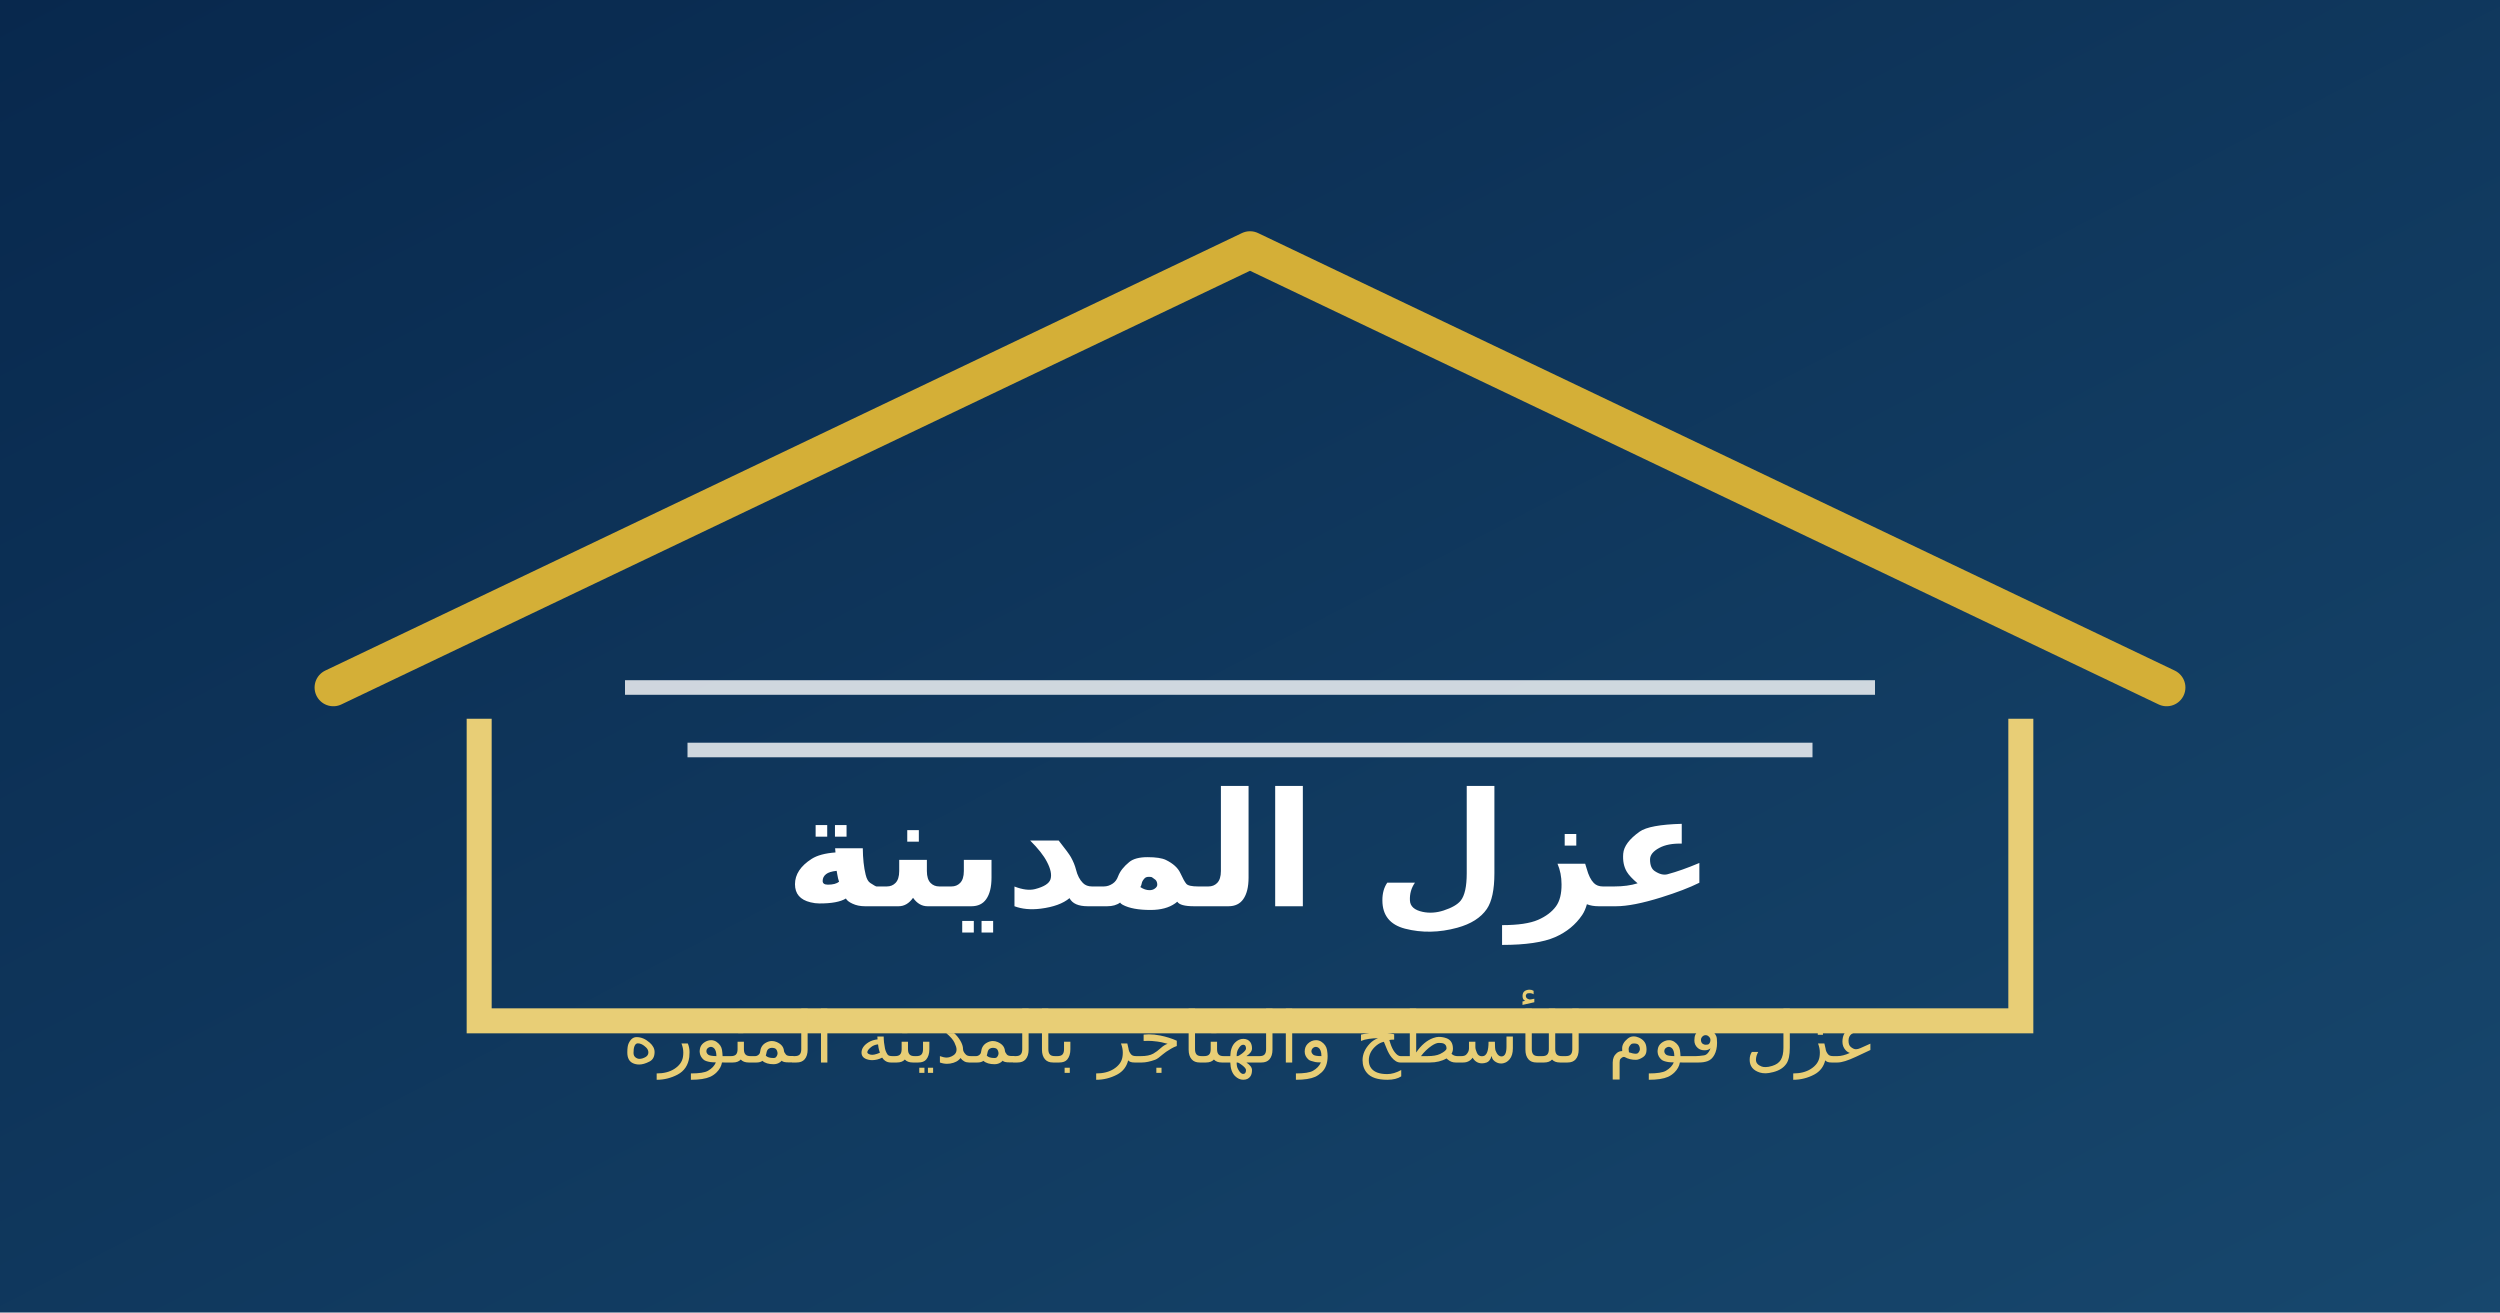
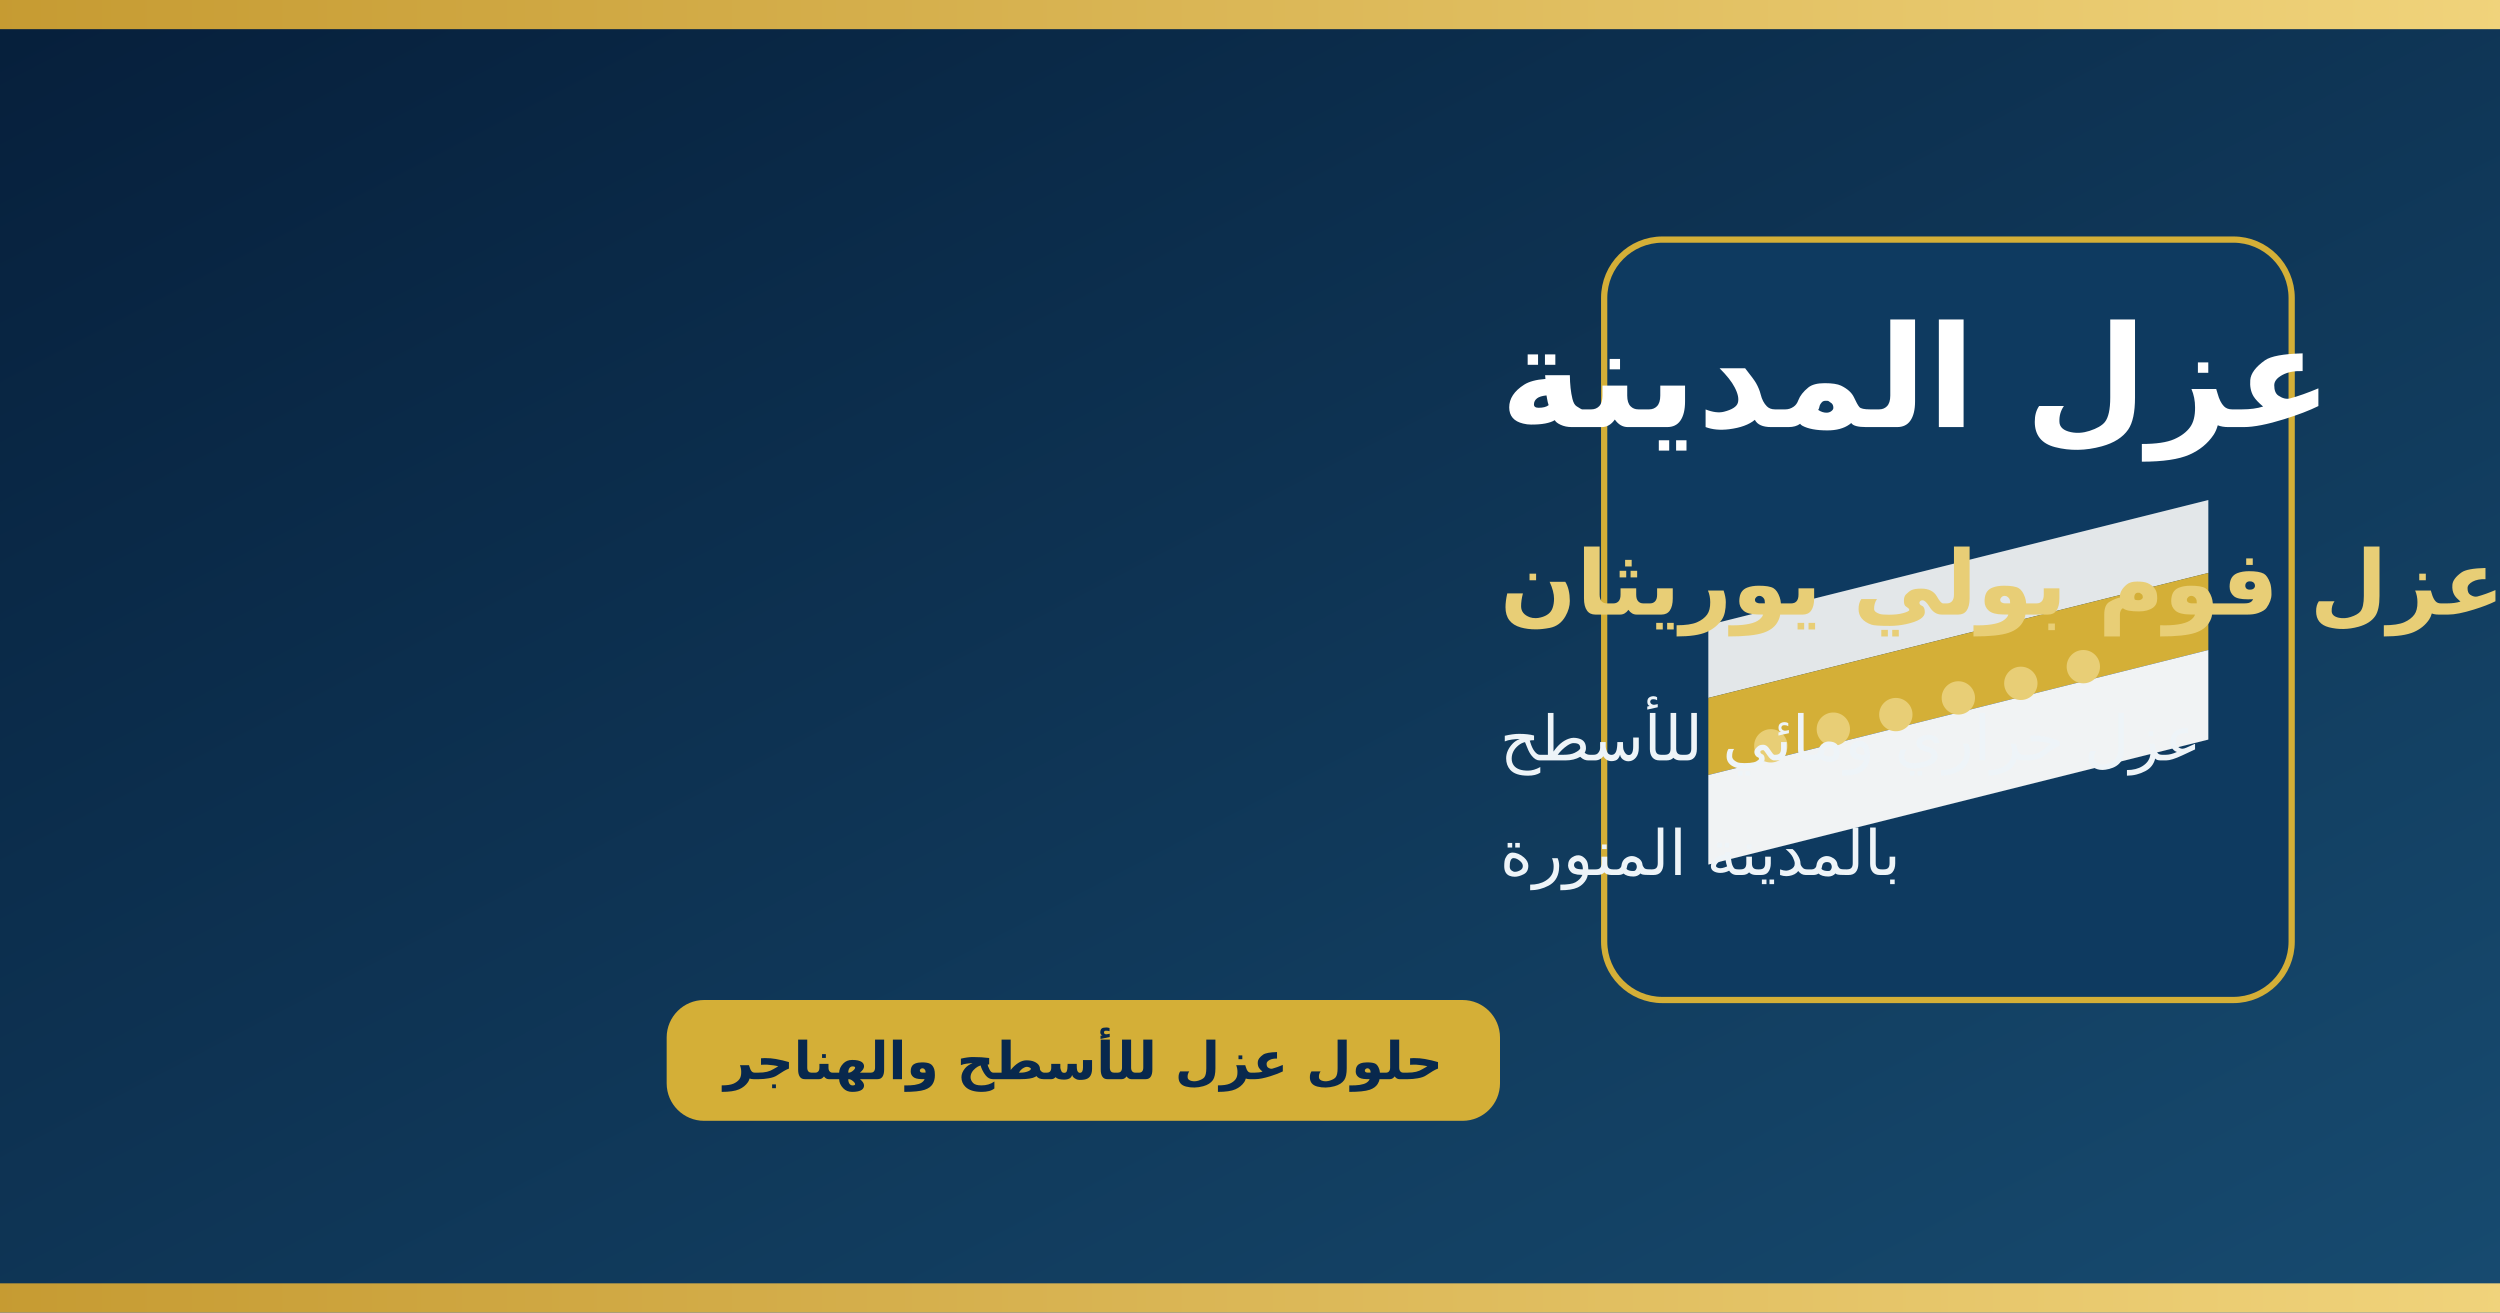
<svg xmlns="http://www.w3.org/2000/svg" width="1200" height="630" viewBox="0 0 1200 630">
  <defs>
-     <linearGradient id="g" x1="0" y1="0" x2="1" y2="1">
-       <stop stop-color="#08284d" />
-       <stop offset="1" stop-color="#17476d" />
+     <linearGradient id="bg" x1="0" y1="0" x2="1" y2="1">
+       <stop stop-color="#061f3b" />
+       <stop offset="1" stop-color="#174b70" />
+     </linearGradient>
+     <linearGradient id="gold" x1="0" y1="0" x2="1" y2="0">
+       <stop stop-color="#c69b32" />
+       <stop offset="1" stop-color="#f0d37b" />
    </linearGradient>
  </defs>
-   <rect width="1200" height="630" fill="url(#g)" />
-   <path d="M160 330 600 120l440 210" fill="none" stroke="#d4af37" stroke-width="18" stroke-linecap="round" stroke-linejoin="round" />
-   <path d="M230 345v145h740V345" fill="none" stroke="#e8ce76" stroke-width="12" />
-   <path d="M300 330h600M330 360h540" stroke="#fff" stroke-width="7" opacity=".8" />
-   <text x="600" y="435" fill="#fff" font-family="Tahoma,Arial,sans-serif" font-size="76" font-weight="bold" text-anchor="middle">عزل المدينة</text>
-   <text x="600" y="510" fill="#e8ce76" font-family="Tahoma,Arial,sans-serif" font-size="34" text-anchor="middle">عزل فوم للأسطح والهناجر بالمدينة المنورة</text>
+   <rect width="1200" height="630" fill="url(#bg)" />
+   <rect width="1200" height="14" fill="url(#gold)" />
+   <rect y="616" width="1200" height="14" fill="url(#gold)" />
+   <rect x="770" y="115" width="330" height="365" rx="28" fill="#0e3a60" stroke="#d4af37" stroke-width="3" />
+   <path d="M820 300L1060 240V275L820 335Z" fill="#e3e7e9" />
+   <path d="M820 335L1060 275V312L820 372Z" fill="#d4af37" />
+   <path d="M820 372L1060 312V355L820 415Z" fill="#f1f3f4" />
+   <g fill="#e8ce76">
+     <circle cx="850" cy="358" r="8" />
+     <circle cx="880" cy="350" r="8" />
+     <circle cx="910" cy="343" r="8" />
+     <circle cx="940" cy="335" r="8" />
+     <circle cx="970" cy="328" r="8" />
+     <circle cx="1000" cy="320" r="8" />
+   </g>
+   <g font-family="Tahoma,Arial,sans-serif" text-anchor="end" direction="rtl">
+     <text x="720" y="205" fill="#fff" font-size="68" font-weight="700">عزل المدينة</text>
+     <text x="720" y="295" fill="#e8ce76" font-size="43" font-weight="700">عزل فوم بولي يوريثان</text>
+     <text x="720" y="365" fill="#eef4f8" font-size="30">عزل حراري ومائي للأسطح</text>
+     <text x="720" y="420" fill="#eef4f8" font-size="30">بالمدينة المنورة</text>
+   </g>
+   <rect x="320" y="480" width="400" height="58" rx="18" fill="#d4af37" />
+   <text x="520" y="518" text-anchor="middle" font-family="Tahoma,Arial,sans-serif" font-size="25" font-weight="700" fill="#08284d">حلول عزل للأسطح والهناجر</text>
</svg>
